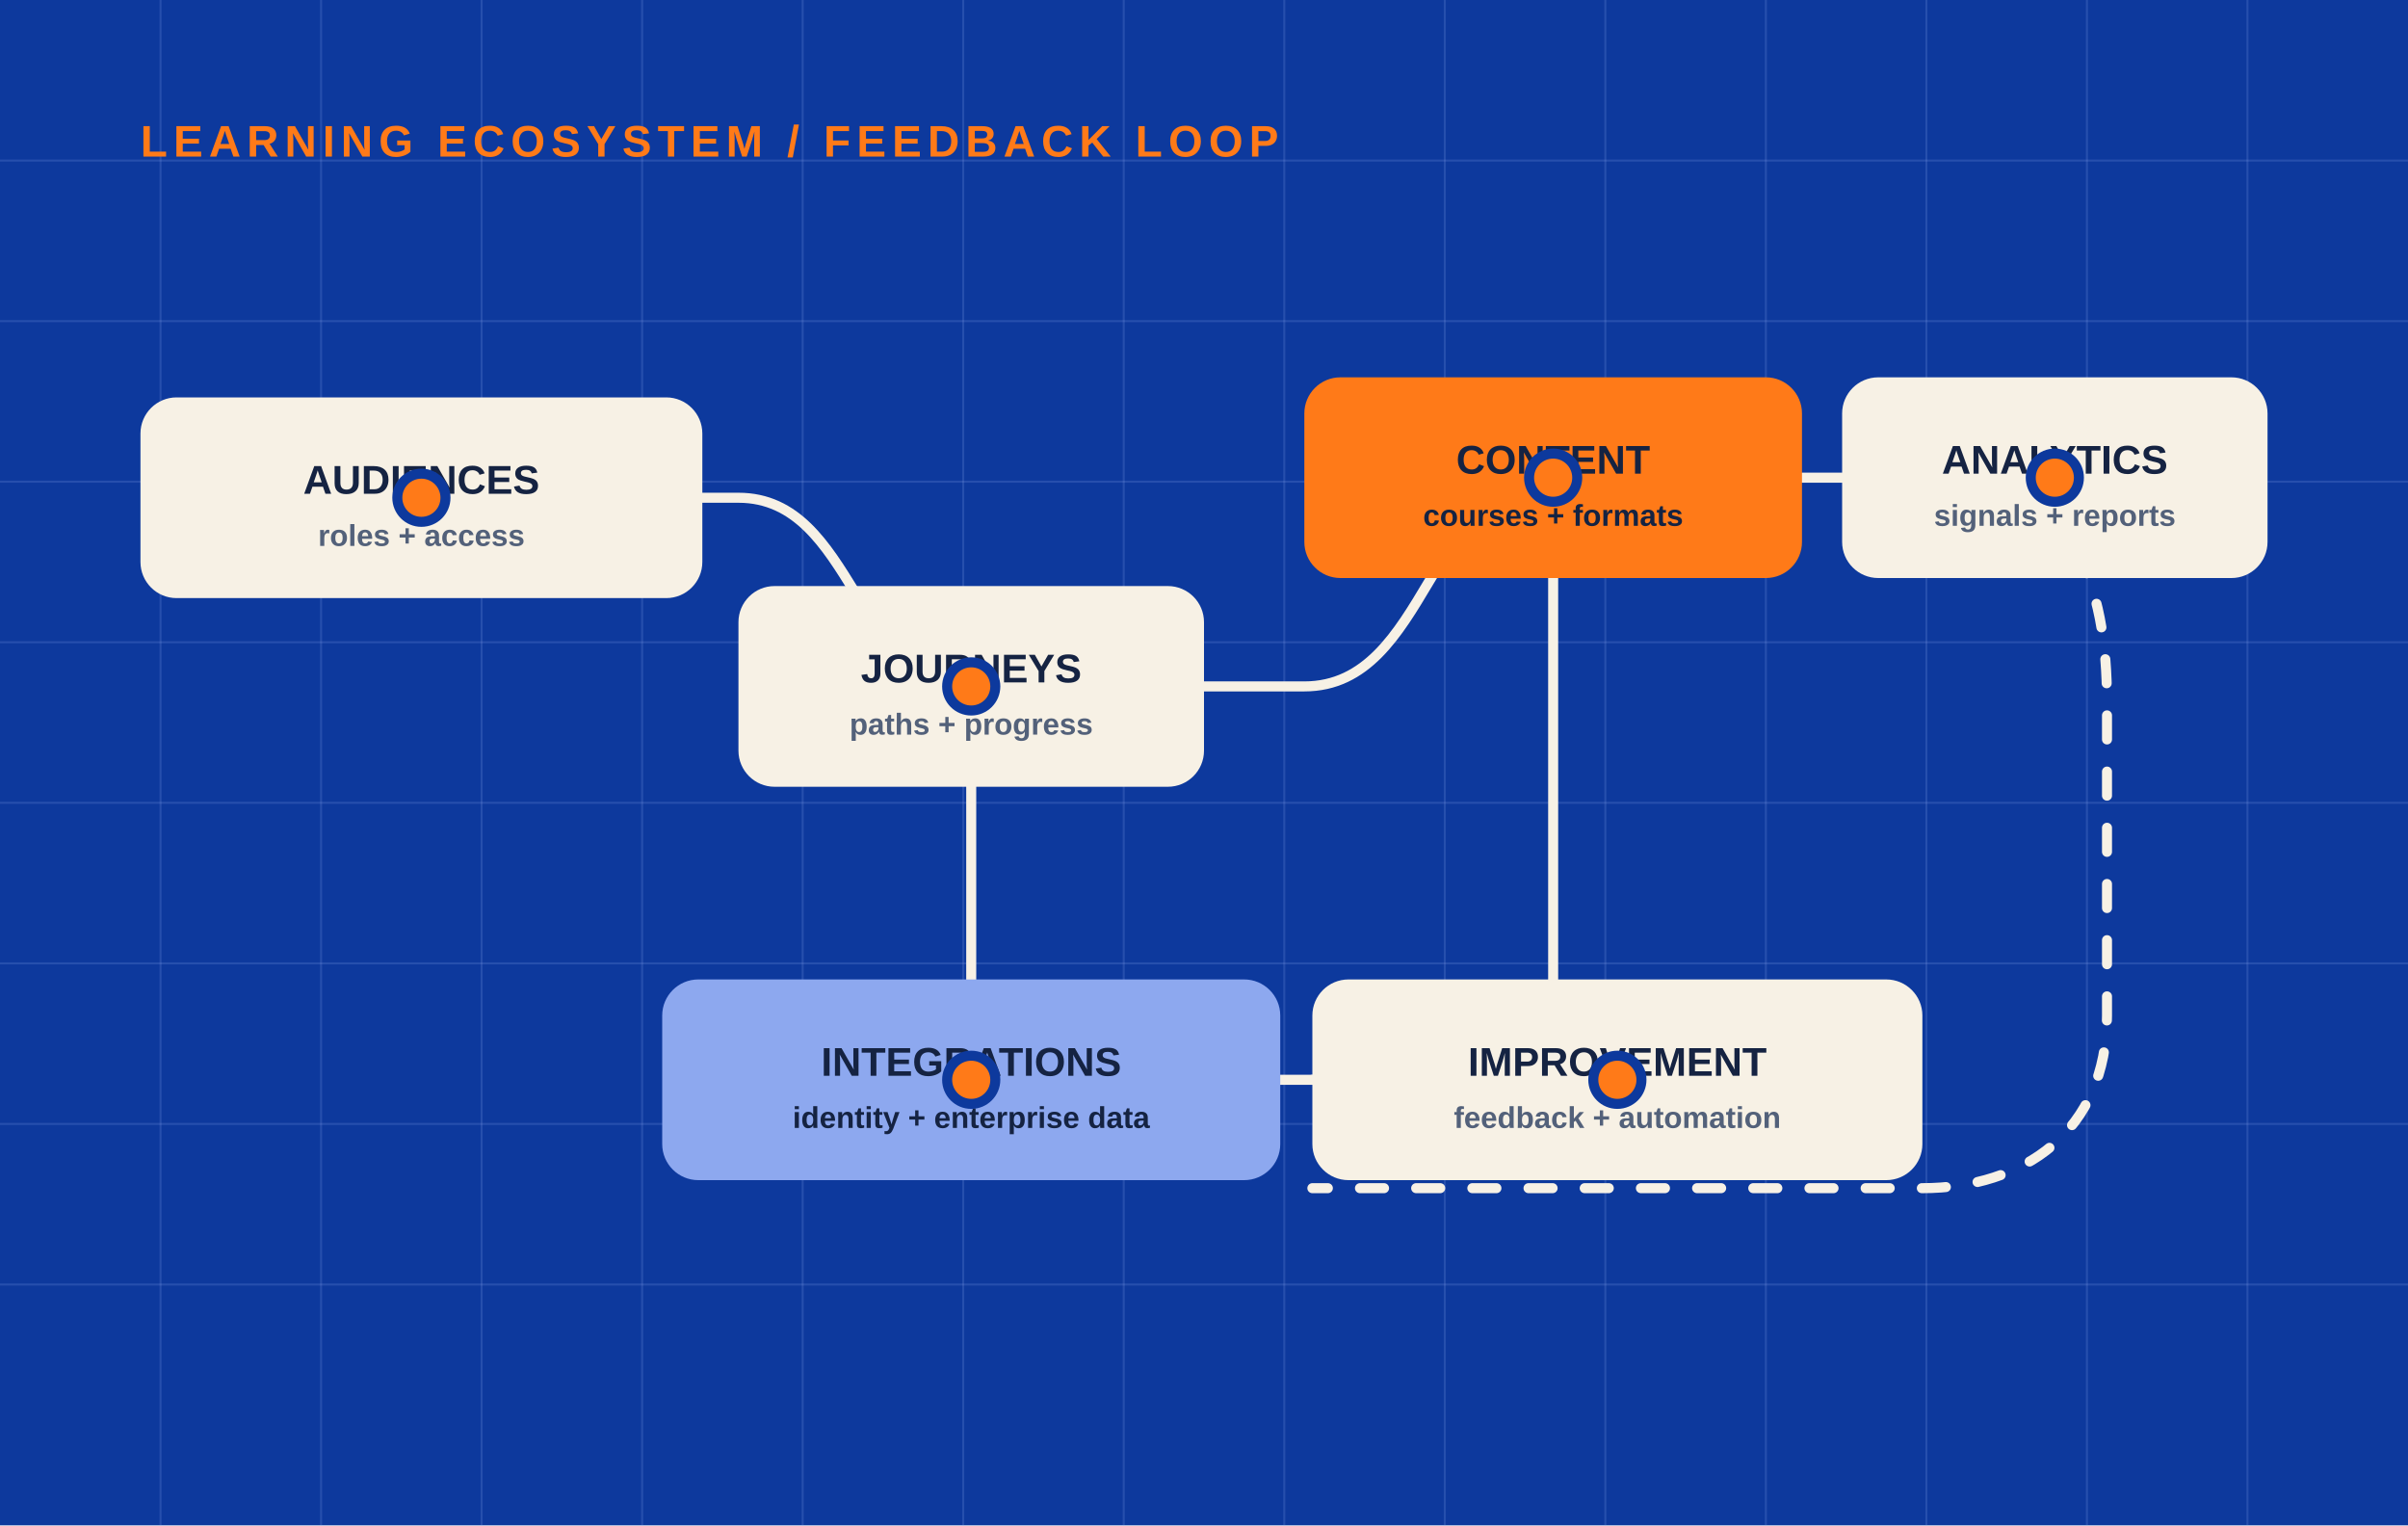
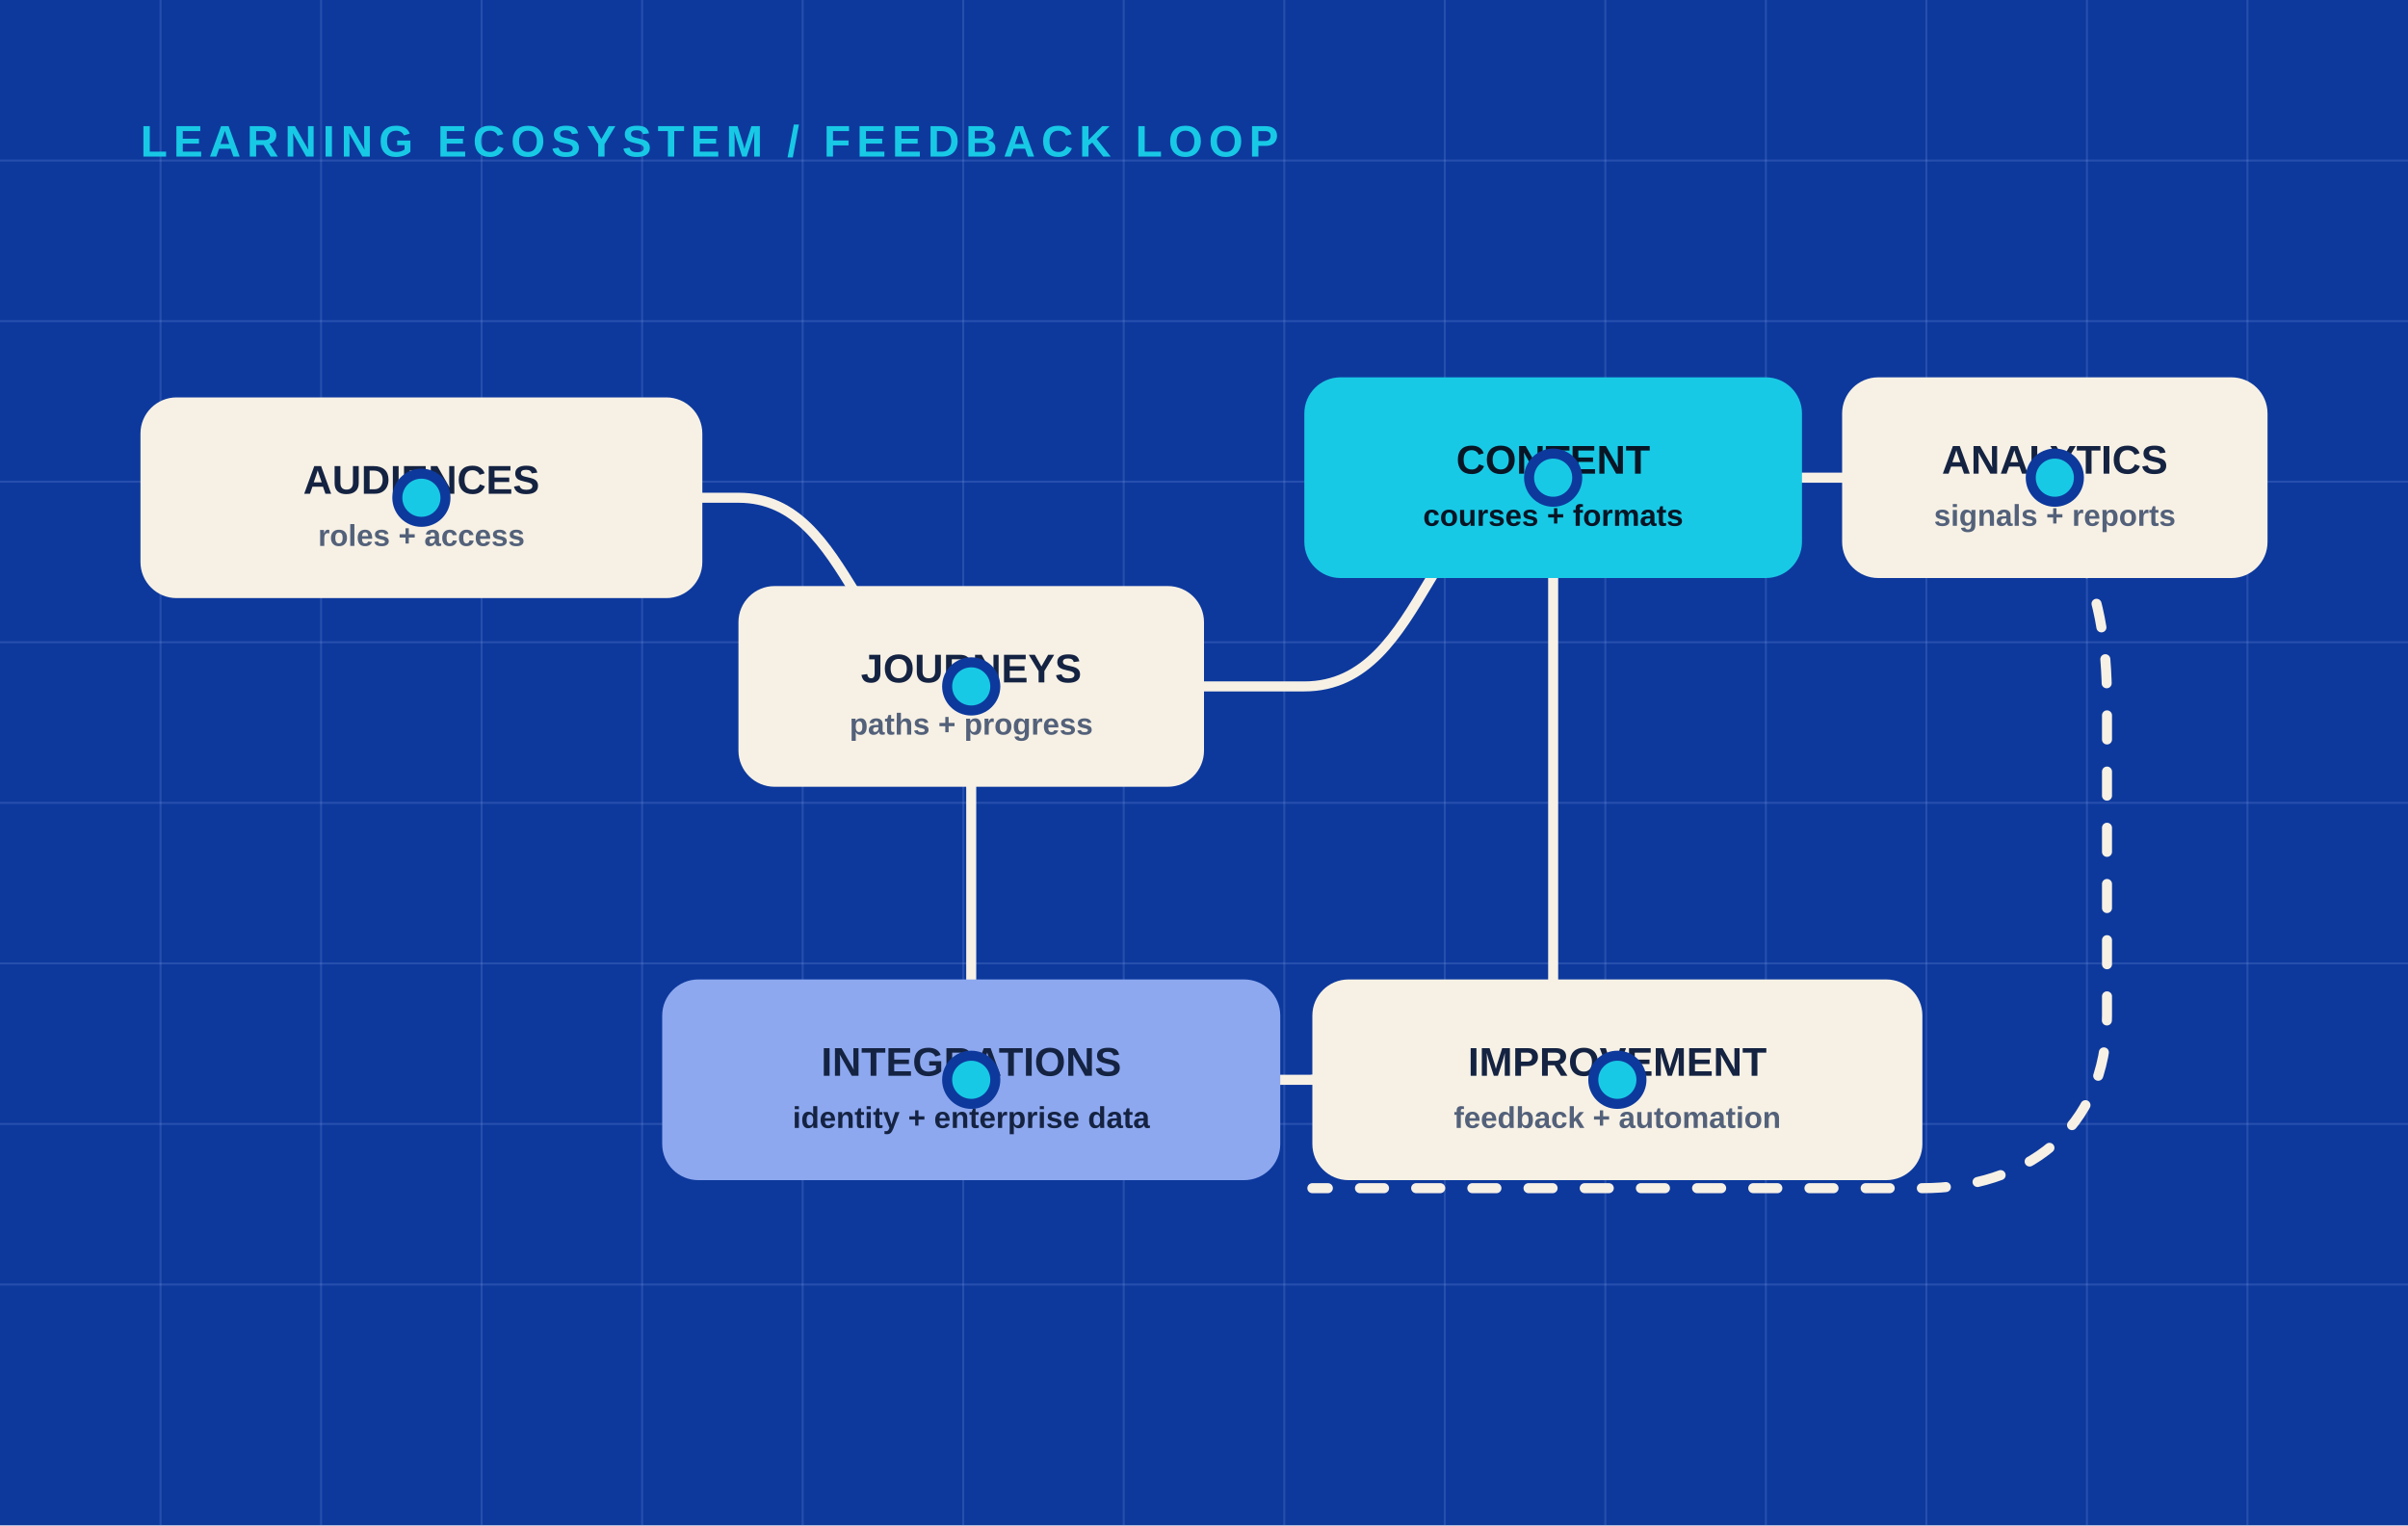
<svg xmlns="http://www.w3.org/2000/svg" width="1200" height="760" viewBox="0 0 1200 760" role="img" aria-labelledby="title description">
  <rect width="1200" height="760" fill="#0d399d" />
  <g stroke="#8da8ef" stroke-opacity=".2">
    <path d="M0 80h1200M0 160h1200M0 240h1200M0 320h1200M0 400h1200M0 480h1200M0 560h1200M0 640h1200" />
    <path d="M80 0v760M160 0v760M240 0v760M320 0v760M400 0v760M480 0v760M560 0v760M640 0v760M720 0v760M800 0v760M880 0v760M960 0v760M1040 0v760M1120 0v760" />
  </g>
-   <text x="70" y="78" fill="#ff7a18" font-family="Arial, sans-serif" font-size="22" font-weight="700" letter-spacing="3">LEARNING ECOSYSTEM / FEEDBACK LOOP</text>
+   <text x="70" y="78" fill="#18c9e5" font-family="Arial, sans-serif" font-size="22" font-weight="700" letter-spacing="3">LEARNING ECOSYSTEM / FEEDBACK LOOP</text>
  <g fill="none" stroke="#f7f1e5" stroke-width="5" stroke-linecap="round" stroke-linejoin="round">
    <path d="M210 248h158c58 0 58 94 116 94h166c62 0 62-104 124-104h190" />
    <path d="M484 342v196h170" />
    <path d="M774 238v300H654" />
    <path d="M964 238c70 0 86 54 86 112v156c0 58-42 86-92 86H654" stroke-dasharray="12 16" />
  </g>
  <g font-family="Arial, sans-serif" font-weight="700" text-anchor="middle">
    <g transform="translate(70 198)">
      <rect width="280" height="100" rx="18" fill="#f7f1e5" />
      <text x="140" y="48" fill="#152342" font-size="20">AUDIENCES</text>
      <text x="140" y="74" fill="#53617a" font-size="15">roles + access</text>
    </g>
    <g transform="translate(368 292)">
      <rect width="232" height="100" rx="18" fill="#f7f1e5" />
      <text x="116" y="48" fill="#152342" font-size="20">JOURNEYS</text>
      <text x="116" y="74" fill="#53617a" font-size="15">paths + progress</text>
    </g>
    <g transform="translate(650 188)">
-       <rect width="248" height="100" rx="18" fill="#ff7a18" />
-       <text x="124" y="48" fill="#152342" font-size="20">CONTENT</text>
-       <text x="124" y="74" fill="#152342" font-size="15">courses + formats</text>
+       <rect width="248" height="100" rx="18" fill="#18c9e5" />
+       <text x="124" y="48" fill="#071525" font-size="20">CONTENT</text>
+       <text x="124" y="74" fill="#071525" font-size="15">courses + formats</text>
    </g>
    <g transform="translate(918 188)">
      <rect width="212" height="100" rx="18" fill="#f7f1e5" />
      <text x="106" y="48" fill="#152342" font-size="20">ANALYTICS</text>
      <text x="106" y="74" fill="#53617a" font-size="15">signals + reports</text>
    </g>
    <g transform="translate(330 488)">
      <rect width="308" height="100" rx="18" fill="#8da8ef" />
      <text x="154" y="48" fill="#152342" font-size="20">INTEGRATIONS</text>
      <text x="154" y="74" fill="#152342" font-size="15">identity + enterprise data</text>
    </g>
    <g transform="translate(654 488)">
      <rect width="304" height="100" rx="18" fill="#f7f1e5" />
      <text x="152" y="48" fill="#152342" font-size="20">IMPROVEMENT</text>
      <text x="152" y="74" fill="#53617a" font-size="15">feedback + automation</text>
    </g>
  </g>
-   <g fill="#ff7a18" stroke="#0d399d" stroke-width="5">
+   <g fill="#18c9e5" stroke="#0d399d" stroke-width="5">
    <circle cx="210" cy="248" r="12" />
    <circle cx="484" cy="342" r="12" />
    <circle cx="774" cy="238" r="12" />
    <circle cx="1024" cy="238" r="12" />
    <circle cx="484" cy="538" r="12" />
    <circle cx="806" cy="538" r="12" />
  </g>
</svg>
